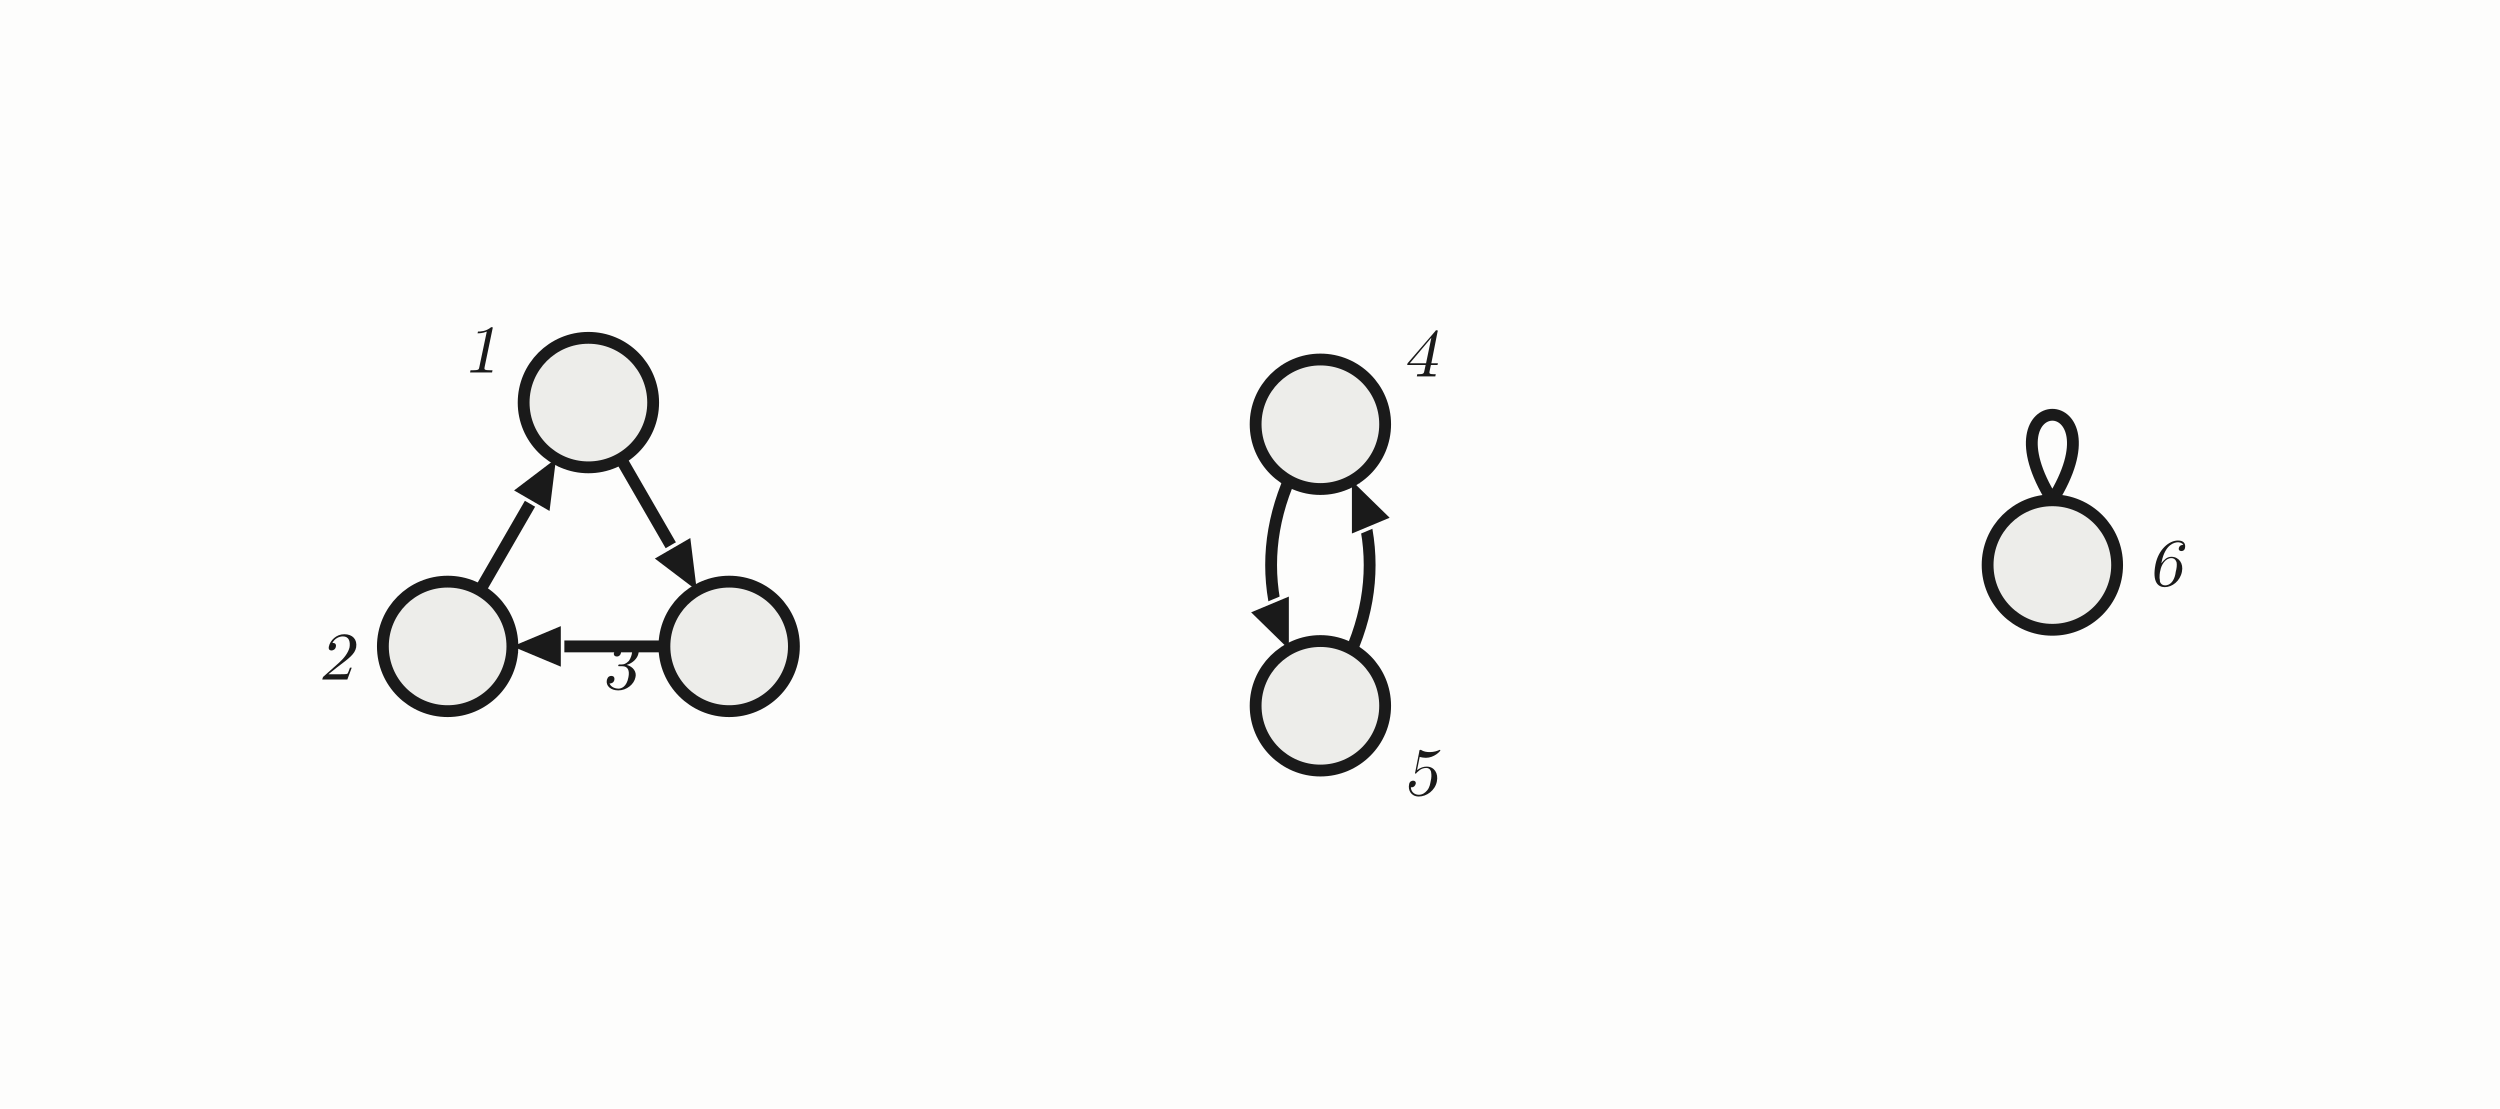
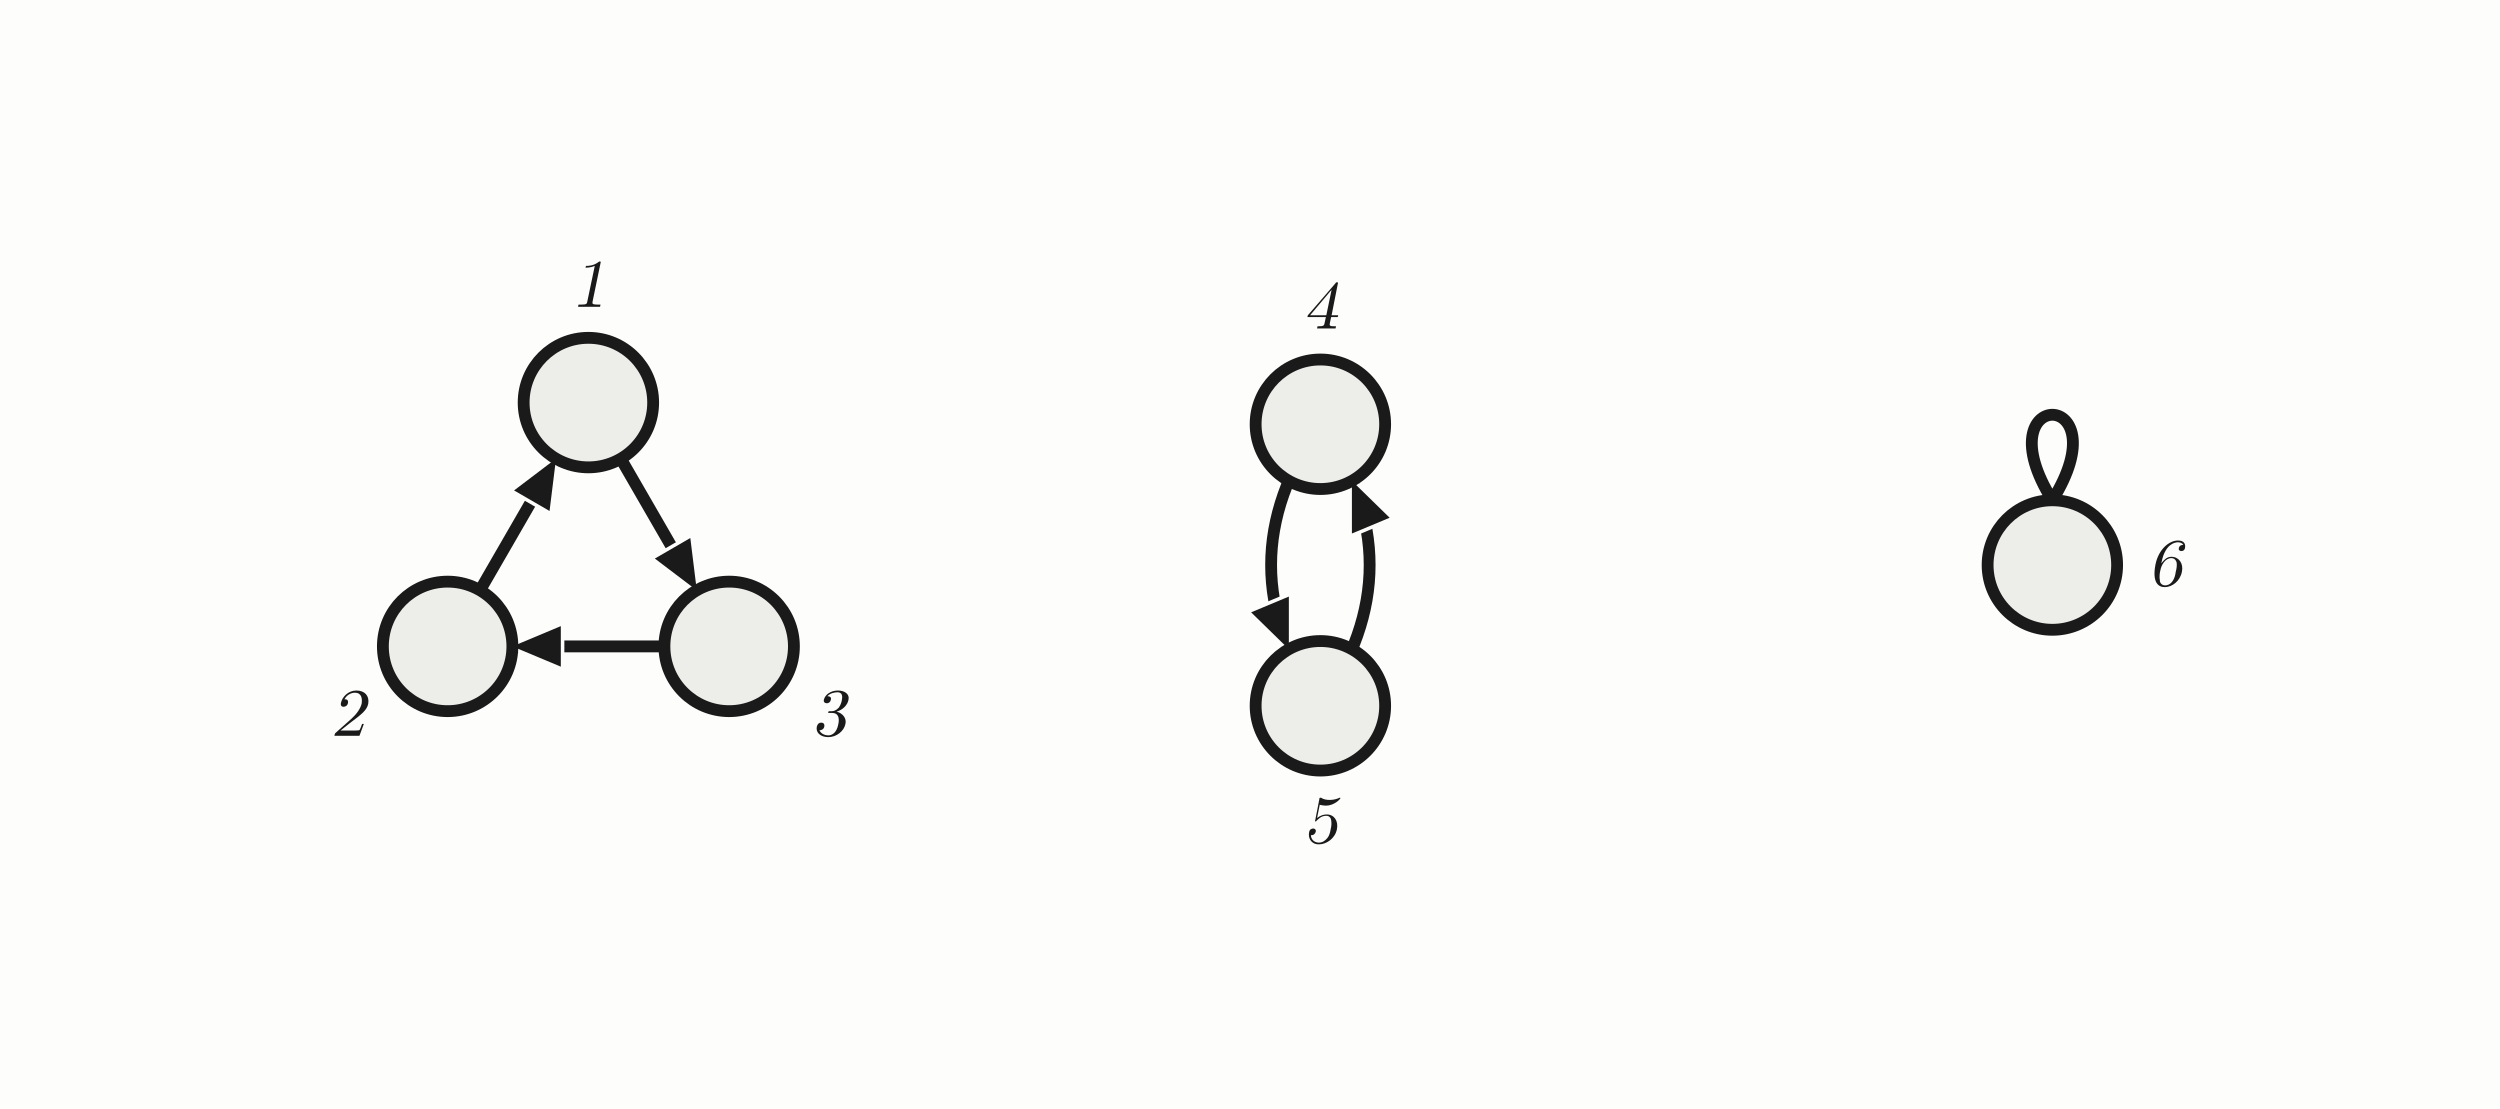
<svg xmlns="http://www.w3.org/2000/svg" viewBox="-46.9 -20.07 88.8 39.37">
  <rect fill="#FDFDFC" height="39.37" width="88.8" x="-46.9" y="-20.07" />
  <defs>
    <pattern height="8" id="cv-pat-1" patternUnits="userSpaceOnUse" width="8">
      <rect fill="#0072B2" height="8" width="8" />
    </pattern>
    <pattern height="8" id="cv-pat-2" patternUnits="userSpaceOnUse" width="8">
      <rect fill="#9ED9F5" height="8" width="8" />
      <line stroke="#3E8BB5" stroke-width="1.2" x1="0" x2="8" y1="8" y2="0" />
      <line stroke="#3E8BB5" stroke-width="1.2" x1="-1" x2="1" y1="1" y2="-1" />
      <line stroke="#3E8BB5" stroke-width="1.2" x1="7" x2="9" y1="9" y2="7" />
    </pattern>
    <pattern height="8" id="cv-pat-3" patternUnits="userSpaceOnUse" width="8">
      <rect fill="#D55E00" height="8" width="8" />
      <line stroke="#8A3D00" stroke-width="1.2" x1="0" x2="8" y1="0" y2="8" />
      <line stroke="#8A3D00" stroke-width="1.2" x1="-1" x2="1" y1="7" y2="9" />
      <line stroke="#8A3D00" stroke-width="1.2" x1="7" x2="9" y1="-1" y2="1" />
    </pattern>
    <pattern height="8" id="cv-pat-4" patternUnits="userSpaceOnUse" width="8">
      <rect fill="#009E73" height="8" width="8" />
      <circle cx="4" cy="4" fill="#006147" r="1.4" />
    </pattern>
    <pattern height="8" id="cv-pat-5" patternUnits="userSpaceOnUse" width="8">
      <rect fill="#E69F00" height="8" width="8" />
      <line stroke="#9A6B00" stroke-width="1.2" x1="0" x2="8" y1="4" y2="4" />
      <line stroke="#9A6B00" stroke-width="1.2" x1="4" x2="4" y1="0" y2="8" />
    </pattern>
    <pattern height="8" id="cv-pat-6" patternUnits="userSpaceOnUse" width="8">
      <rect fill="#CC79A7" height="8" width="8" />
      <line stroke="#8A4E70" stroke-width="1.2" x1="0" x2="8" y1="4" y2="4" />
    </pattern>
    <pattern height="8" id="cv-pat-7" patternUnits="userSpaceOnUse" width="8">
      <rect fill="#F0E442" height="8" width="8" />
      <line stroke="#9C9400" stroke-width="1.2" x1="4" x2="4" y1="0" y2="8" />
    </pattern>
    <pattern height="8" id="cv-pat-8" patternUnits="userSpaceOnUse" width="8">
      <rect fill="#3A3A3A" height="8" width="8" />
      <line stroke="#000000" stroke-width="1.2" x1="0" x2="8" y1="0" y2="8" />
      <line stroke="#000000" stroke-width="1.2" x1="0" x2="8" y1="8" y2="0" />
    </pattern>
  </defs>
  <g class="cv-edge-labels" />
  <g class="cv-edges">
    <path d="M-26 -5.77L-21 2.89" fill="none" stroke="#1A1A1A" stroke-linecap="round" stroke-width="0.42" />
    <path d="M-31 2.89L-26 -5.77" fill="none" stroke="#1A1A1A" stroke-linecap="round" stroke-width="0.42" />
    <path d="M-21 2.89L-31 2.89" fill="none" stroke="#1A1A1A" stroke-linecap="round" stroke-width="0.42" />
    <path d="M0 -5Q-3.5 0 0 5" fill="none" stroke="#1A1A1A" stroke-linecap="round" stroke-width="0.42" />
    <path d="M0 5Q3.5 0 0 -5" fill="none" stroke="#1A1A1A" stroke-linecap="round" stroke-width="0.42" />
    <path d="M26 -2.3C23.47 -6.35 28.53 -6.35 26 -2.3" fill="none" stroke="#1A1A1A" stroke-linecap="round" stroke-width="0.42" />
    <polygon fill="#1A1A1A" paint-order="stroke" points="-22.15,0.9 -23.64,-0.23 -22.38,-0.96" stroke="#FDFDFC" stroke-linejoin="round" stroke-width="0.252" />
    <polygon fill="#1A1A1A" paint-order="stroke" points="-27.15,-3.78 -27.38,-1.92 -28.64,-2.65" stroke="#FDFDFC" stroke-linejoin="round" stroke-width="0.252" />
    <polygon fill="#1A1A1A" paint-order="stroke" points="-28.7,2.89 -26.98,2.17 -26.98,3.61" stroke="#FDFDFC" stroke-linejoin="round" stroke-width="0.252" />
    <polygon fill="#1A1A1A" paint-order="stroke" points="-1.12,2.99 -2.46,1.68 -1.12,1.12" stroke="#FDFDFC" stroke-linejoin="round" stroke-width="0.252" />
    <polygon fill="#1A1A1A" paint-order="stroke" points="1.12,-2.99 2.46,-1.68 1.12,-1.12" stroke="#FDFDFC" stroke-linejoin="round" stroke-width="0.252" />
  </g>
  <g class="cv-vertices">
    <circle cx="-26" cy="-5.77" fill="#EDEDEA" r="2.3" stroke="#1A1A1A" stroke-width="0.42" />
-     <text dominant-baseline="auto" fill="#1A1A1A" font-family="'KaTeX_Main', 'Latin Modern Math', serif" font-size="2.415" font-style="italic" text-anchor="end" x="-29.23" y="-6.84">1</text>
+     <text dominant-baseline="auto" fill="#1A1A1A" font-family="'KaTeX_Main', 'Latin Modern Math', serif" font-size="2.415" font-style="italic" text-anchor="middle" x="-26" y="-9.17">1</text>
    <circle cx="-31" cy="2.89" fill="#EDEDEA" r="2.3" stroke="#1A1A1A" stroke-width="0.42" />
-     <text dominant-baseline="central" fill="#1A1A1A" font-family="'KaTeX_Main', 'Latin Modern Math', serif" font-size="2.415" font-style="italic" text-anchor="end" x="-34.37" y="3.33">2</text>
+     <text dominant-baseline="hanging" fill="#1A1A1A" font-family="'KaTeX_Main', 'Latin Modern Math', serif" font-size="2.415" font-style="italic" text-anchor="end" x="-33.94" y="4.59">2</text>
    <circle cx="-21" cy="2.89" fill="#EDEDEA" r="2.3" stroke="#1A1A1A" stroke-width="0.42" />
-     <text dominant-baseline="central" fill="#1A1A1A" font-family="'KaTeX_Main', 'Latin Modern Math', serif" font-size="2.415" font-style="italic" text-anchor="end" x="-24.31" y="3.67">3</text>
+     <text dominant-baseline="hanging" fill="#1A1A1A" font-family="'KaTeX_Main', 'Latin Modern Math', serif" font-size="2.415" font-style="italic" text-anchor="start" x="-18.06" y="4.59">3</text>
    <circle cx="0" cy="-5" fill="#EDEDEA" r="2.3" stroke="#1A1A1A" stroke-width="0.42" />
-     <text dominant-baseline="auto" fill="#1A1A1A" font-family="'KaTeX_Main', 'Latin Modern Math', serif" font-size="2.415" font-style="italic" text-anchor="start" x="2.94" y="-6.7">4</text>
+     <text dominant-baseline="auto" fill="#1A1A1A" font-family="'KaTeX_Main', 'Latin Modern Math', serif" font-size="2.415" font-style="italic" text-anchor="middle" x="0" y="-8.4">4</text>
    <circle cx="0" cy="5" fill="#EDEDEA" r="2.3" stroke="#1A1A1A" stroke-width="0.42" />
-     <text dominant-baseline="hanging" fill="#1A1A1A" font-family="'KaTeX_Main', 'Latin Modern Math', serif" font-size="2.415" font-style="italic" text-anchor="start" x="2.95" y="6.7">5</text>
+     <text dominant-baseline="hanging" fill="#1A1A1A" font-family="'KaTeX_Main', 'Latin Modern Math', serif" font-size="2.415" font-style="italic" text-anchor="middle" x="0" y="8.4">5</text>
    <circle cx="26" cy="0" fill="#EDEDEA" r="2.3" stroke="#1A1A1A" stroke-width="0.42" />
    <text dominant-baseline="central" fill="#1A1A1A" font-family="'KaTeX_Main', 'Latin Modern Math', serif" font-size="2.415" font-style="italic" text-anchor="start" x="29.4" y="0">6</text>
  </g>
</svg>
